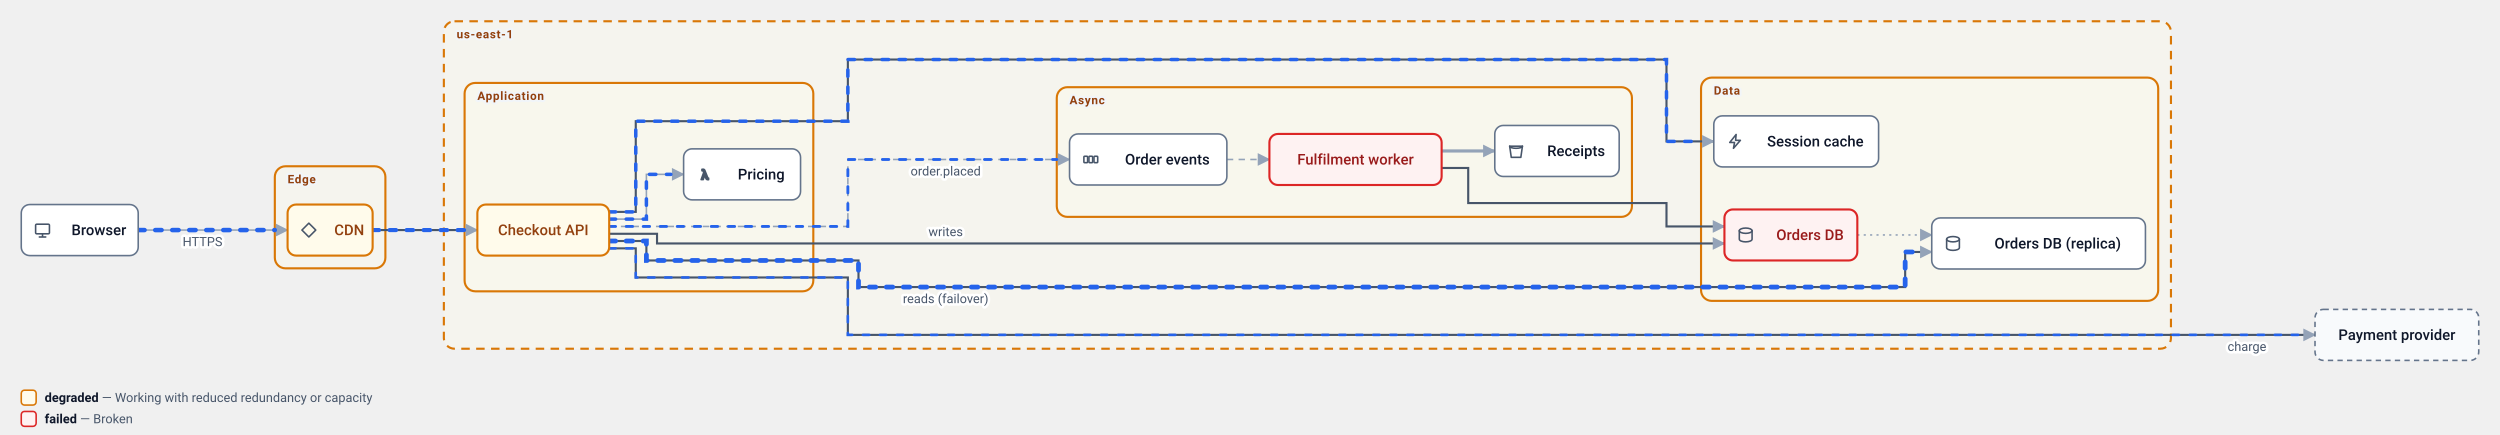
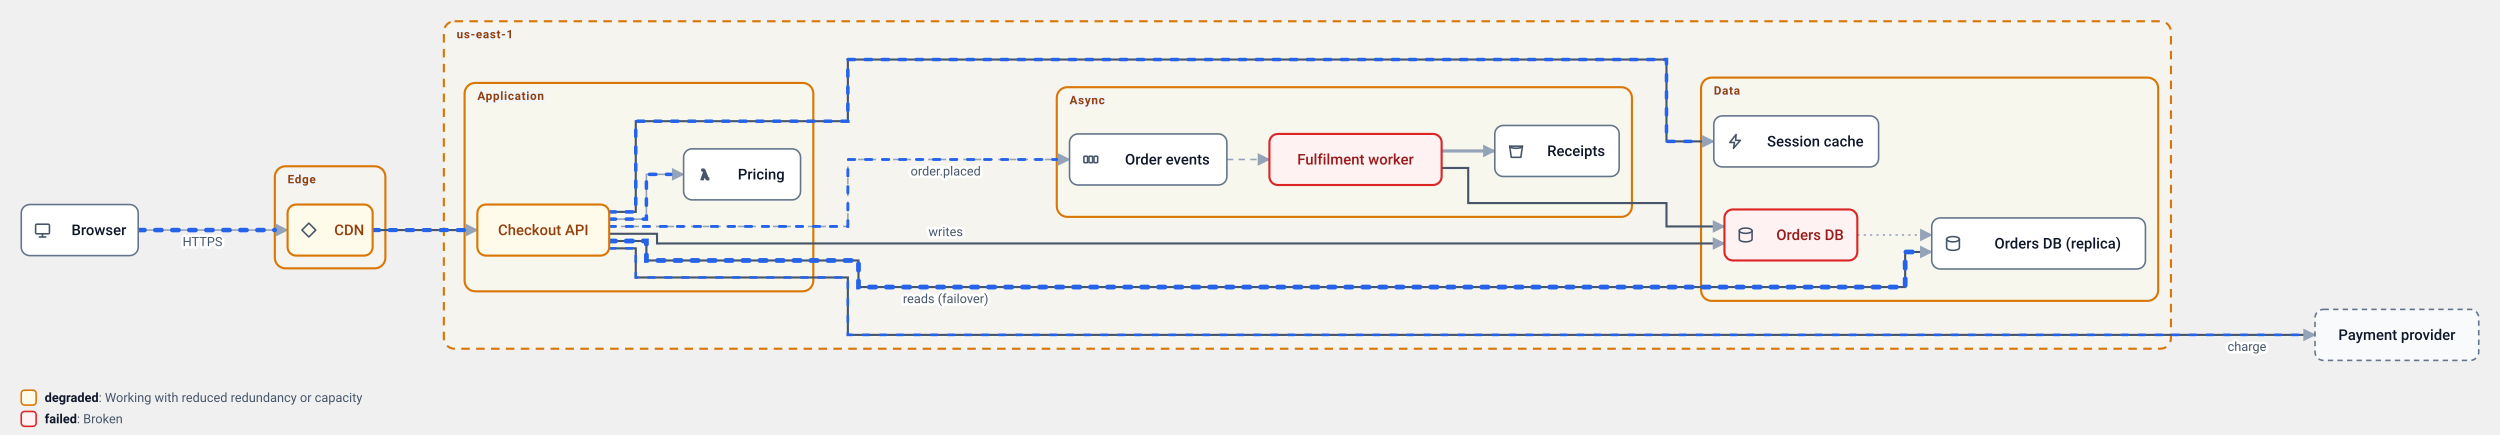
<svg xmlns="http://www.w3.org/2000/svg" viewBox="0 0 2351.5 409" width="2351.5" height="409" data-orrery="1">
  <style>.group-box{fill:#e2e8f0;fill-opacity:.35;stroke:#cbd5e1;stroke-width:1.5}
.group-label{font:600 11px system-ui,-apple-system,"Segoe UI",Roboto,sans-serif;fill:#475569;letter-spacing:.06em;text-transform:uppercase;paint-order:stroke;stroke:#f1f5f9;stroke-width:4px;stroke-linejoin:round}
.node-box{fill:#ffffff;stroke:#64748b;stroke-width:1.5}
.node-label{font:500 14px system-ui,-apple-system,"Segoe UI",Roboto,sans-serif;fill:#0f172a;text-anchor:middle;dominant-baseline:central}
.node-tech{font:11px system-ui,-apple-system,"Segoe UI",Roboto,sans-serif;fill:#64748b;text-anchor:middle;dominant-baseline:central}
.replicas rect{fill:#ffffff;stroke:#94a3b8;stroke-width:1.5}
.badge{font:600 11px system-ui,-apple-system,"Segoe UI",Roboto,sans-serif;fill:#475569;text-anchor:end;dominant-baseline:central}
.node[data-ghost]{opacity:.5}.node[data-ghost] .node-box{stroke-dasharray:3 3}.node[data-ghost] .node-label{font-style:italic}
.glyph{fill:none;stroke:#475569;stroke-width:1.5;stroke-linejoin:round;stroke-linecap:round}
.glyph-text{font:600 13px system-ui,-apple-system,"Segoe UI",Roboto,sans-serif;fill:#475569;text-anchor:middle;dominant-baseline:central}
.edge{fill:none;stroke:#94a3b8;stroke-width:1.5}
.edge.need{stroke:#475569;stroke-width:2}
.edge-async{stroke-dasharray:6 5}
.edge-replication{stroke-dasharray:2 4}
.edge-dataflow{stroke-width:3}
.flow{fill:none;stroke:#2563eb;stroke-linecap:round;stroke-dasharray:6 10;animation:orrery-flow 1s linear infinite}
.edge-label{font:12px system-ui,-apple-system,"Segoe UI",Roboto,sans-serif;fill:#475569;text-anchor:middle;dominant-baseline:central;paint-order:stroke;stroke:#ffffff;stroke-width:5px;stroke-linejoin:round}
.legend text{font:12px system-ui,-apple-system,"Segoe UI",Roboto,sans-serif;fill:#475569;dominant-baseline:central}.legend .legend-name{font-weight:600;fill:#0f172a}
@keyframes orrery-flow{to{stroke-dashoffset:-16}}
@keyframes orrery-pulse{0%{stroke-opacity:1}50%{stroke-opacity:0.4}100%{stroke-opacity:1}}
+ .kind-external .node-box{stroke-dasharray:5 4;fill:#f8fafc}
+ .gk-region .group-box{stroke-dasharray:8 6}
+ .gk-zone .group-box{stroke-dasharray:3 5}
+ .gk-cluster .group-box{stroke:#94a3b8}
+ .gk-boundary .group-box{stroke:#dc2626;fill-opacity:0;stroke-dasharray:8 6}
.st-degraded .node-box{stroke:#d97706;stroke-width:2;fill:#fffbeb}
.st-degraded .group-box{stroke:#d97706;stroke-width:2;fill:#fffbeb}
.st-degraded .node-label{fill:#92400e}
.st-degraded .group-label{fill:#92400e}
.st-failed .node-box{stroke:#dc2626;stroke-width:2;fill:#fef2f2;animation:orrery-pulse 1.2s linear infinite}
.st-failed .group-box{stroke:#dc2626;stroke-width:2;fill:#fef2f2;animation:orrery-pulse 1.2s linear infinite}
.st-failed .node-label{fill:#991b1b}
.st-failed .group-label{fill:#991b1b}
.st-off .node-box{stroke-dasharray:4 4}
.st-off .group-box{stroke-dasharray:4 4}
- .st-off{opacity:0.45}
- .kind-external .node-box{stroke-dasharray:5 4;fill:#f8fafc}
- .gk-region .group-box{stroke-dasharray:8 6}
- .gk-zone .group-box{stroke-dasharray:3 5}
- .gk-cluster .group-box{stroke:#94a3b8}
- .gk-boundary .group-box{stroke:#dc2626;fill-opacity:0;stroke-dasharray:8 6}</style>
+ .st-off{opacity:0.45}</style>
  <defs>
    <marker id="arrow" viewBox="0 0 12 12" refX="11" refY="6" markerWidth="12" markerHeight="12" markerUnits="userSpaceOnUse" orient="auto">
      <path d="M0 0L12 6L0 12z" fill="#94a3b8" />
    </marker>
    <marker id="arrow-start" viewBox="0 0 12 12" refX="1" refY="6" markerWidth="12" markerHeight="12" markerUnits="userSpaceOnUse" orient="auto">
      <path d="M12 0L0 6L12 12z" fill="#94a3b8" />
    </marker>
  </defs>
  <g class="scene">
-     <g class="view" data-view="overview" data-title="Checkout service — Primary DB fails (2/4): Reads fail over to the replica" data-size="2351.5 409">
+     <g class="view" data-view="overview" data-title="Checkout service - Primary DB fails (2/4): Reads fail over to the replica" data-size="2351.5 409">
      <g class="groups">
        <g class="group gk-tier st-degraded" data-group="edge" data-bbox="258.5 156.4 104 96" data-state="degraded">
          <rect class="group-box" x="258.5" y="156.4" width="104" height="96" rx="10" />
          <text class="group-label" x="270.5" y="172.4">Edge</text>
        </g>
        <g class="group gk-region st-degraded" data-group="region" data-bbox="417.5 20 1624.5 308" data-state="degraded">
          <rect class="group-box" x="417.5" y="20" width="1624.5" height="308" rx="10" />
          <text class="group-label" x="429.5" y="36">us-east-1</text>
        </g>
        <g class="group gk-tier st-degraded" data-group="app" data-bbox="437 78 328 196" data-state="degraded">
          <rect class="group-box" x="437" y="78" width="328" height="196" rx="10" />
          <text class="group-label" x="449" y="94">Application</text>
        </g>
        <g class="group gk-tier st-degraded" data-group="data" data-bbox="1600 73 430 210" data-state="degraded">
          <rect class="group-box" x="1600" y="73" width="430" height="210" rx="10" />
          <text class="group-label" x="1612" y="89">Data</text>
        </g>
        <g class="group gk-tier st-degraded" data-group="async" data-bbox="994 82 541 122" data-state="degraded">
          <rect class="group-box" x="994" y="82" width="541" height="122" rx="10" />
          <text class="group-label" x="1006" y="98">Async</text>
        </g>
      </g>
      <g class="edges">
        <path class="edge edge-sync" data-edge="browser-&gt;cdn" data-kind="sync" d="M130 216.4 L270.5 216.4" marker-end="url(#arrow)" />
        <path class="flow" data-flow="browser-&gt;cdn" data-load="0.9" d="M130 216.4 L258.5 216.4" style="stroke-width:4.2;animation-duration:0.8s" />
        <text class="edge-label" x="190.5" y="227.4">HTTPS</text>
        <path class="edge edge-sync need" data-edge="cdn-&gt;api" data-kind="sync" d="M350.5 216.4 L449 216.4" marker-end="url(#arrow)" />
        <path class="flow" data-flow="cdn-&gt;api" data-load="0.8" d="M350.5 216.4 L437 216.4" style="stroke-width:3.9;animation-duration:1s" />
        <path class="edge edge-sync" data-edge="api-&gt;pricing" data-kind="sync" d="M573 206.1 L608 206.1 L608 164 L643 164" marker-end="url(#arrow)" />
        <path class="flow" data-flow="api-&gt;pricing" data-load="0.6" d="M573 206.1 L608 206.1 L608 164 L631 164" style="stroke-width:3.3;animation-duration:1.5s" />
        <path class="edge edge-sync need" data-edge="api-&gt;cache" data-kind="sync" d="M573 199.3 L598 199.3 L598 114 L797.5 114 L797.5 56 L1567.5 56 L1567.5 133 L1612 133" marker-end="url(#arrow)" />
        <path class="flow" data-flow="api-&gt;cache" data-load="0.6" d="M573 199.3 L598 199.3 L598 114 L797.5 114 L797.5 56 L1567.5 56 L1567.5 133 L1600 133" style="stroke-width:3.3;animation-duration:1.5s" />
        <path class="edge edge-sync need" data-edge="api-&gt;db" data-kind="sync" d="M573 219.9 L618 219.9 L618 229 L1622 229" marker-end="url(#arrow)" />
        <path class="flow" data-flow="api-&gt;db" data-load="0" d="M573 219.9 L618 219.9 L618 229 L1610 229" style="stroke-width:1.5;animation:none;opacity:0" />
        <text class="edge-label" x="889.5" y="218">writes</text>
        <path class="edge edge-sync need" data-edge="api-reads" data-kind="sync" d="M573 226.7 L608 226.7 L608 245 L807.5 245 L807.5 270 L1792 270 L1792 237 L1817 237" marker-end="url(#arrow)" />
        <path class="flow" data-flow="api-reads" data-load="1" d="M573 226.7 L608 226.7 L608 245 L807.5 245 L807.5 270 L1792 270 L1792 237 L1805 237" style="stroke-width:4.5;animation-duration:0.5s" />
        <text class="edge-label" x="889.5" y="281">reads (failover)</text>
        <path class="edge edge-replication" data-edge="db-&gt;replica" data-kind="replication" d="M1747 221 L1817 221" marker-end="url(#arrow)" />
        <path class="flow" data-flow="db-&gt;replica" data-load="0" d="M1747 221 L1805 221" style="stroke-width:1.5;animation:none;opacity:0" />
        <path class="edge edge-sync need" data-edge="api-&gt;psp" data-kind="sync" d="M573 233.6 L598 233.6 L598 261 L797.5 261 L797.5 315 L2177.5 315" marker-end="url(#arrow)" />
        <path class="flow" data-flow="api-&gt;psp" data-load="0.3" d="M573 233.6 L598 233.6 L598 261 L797.5 261 L797.5 315 L2165.5 315" style="stroke-width:2.4;animation-duration:2.3s" />
        <text class="edge-label" x="2113.5" y="326">charge</text>
        <path class="edge edge-async" data-edge="api-&gt;queue" data-kind="async" d="M573 213 L797.5 213 L797.5 150 L1006 150" marker-end="url(#arrow)" />
        <path class="flow" data-flow="api-&gt;queue" data-load="0.4" d="M573 213 L797.5 213 L797.5 150 L994 150" style="stroke-width:2.7;animation-duration:2s" />
        <text class="edge-label" x="889.5" y="161">order.placed</text>
        <path class="edge edge-async" data-edge="queue-&gt;worker" data-kind="async" d="M1154 150 L1194 150" marker-end="url(#arrow)" />
        <path class="flow" data-flow="queue-&gt;worker" data-load="0" d="M1154 150 L1182 150" style="stroke-width:1.5;animation:none;opacity:0" />
        <path class="edge edge-dataflow" data-edge="worker-&gt;s3" data-kind="dataflow" d="M1356 142 L1406 142" marker-end="url(#arrow)" />
        <path class="flow" data-flow="worker-&gt;s3" data-load="0" d="M1356 142 L1394 142" style="stroke-width:1.5;animation:none;opacity:0" />
        <path class="edge edge-sync need" data-edge="worker-&gt;db" data-kind="sync" d="M1356 158 L1381 158 L1381 191 L1567.5 191 L1567.5 213 L1622 213" marker-end="url(#arrow)" />
        <path class="flow" data-flow="worker-&gt;db" data-load="0" d="M1356 158 L1381 158 L1381 191 L1567.5 191 L1567.5 213 L1610 213" style="stroke-width:1.5;animation:none;opacity:0" />
      </g>
      <g class="nodes">
        <g class="node kind-client st-on" data-node="browser" data-kind="client" data-state="on" data-bbox="20 192.4 110 48" transform="translate(20 192.4)">
          <rect class="node-box" width="110" height="48" rx="8" />
          <g class="glyph" transform="translate(12 16)">
            <rect x="1.5" y="2.5" width="13" height="9" rx="1" />
            <path d="M5 14.5h6M8 11.5v3" />
          </g>
          <text class="node-label" x="73" y="24">Browser</text>
        </g>
        <g class="node kind-gateway st-degraded" data-node="cdn" data-kind="gateway" data-state="degraded" data-bbox="270.5 192.4 80 48" transform="translate(270.5 192.4)">
          <rect class="node-box" width="80" height="48" rx="8" />
          <g class="glyph" transform="translate(12 16)">
            <path d="M8 1.5l6.5 6.5L8 14.5 1.5 8z" />
          </g>
          <text class="node-label" x="58" y="24">CDN</text>
        </g>
        <g class="node kind-service st-degraded" data-node="api" data-kind="service" data-state="degraded" data-bbox="449 192.4 124 48" transform="translate(449 192.4)">
          <rect class="node-box" width="124" height="48" rx="8" />
          <text class="node-label" x="62" y="24">Checkout API</text>
        </g>
        <g class="node kind-function st-on" data-node="pricing" data-kind="function" data-state="on" data-bbox="643 140 110 48" transform="translate(643 140)">
          <rect class="node-box" width="110" height="48" rx="8" />
          <g class="glyph" transform="translate(12 16)">
            <text class="glyph-text" x="8" y="8.5">λ</text>
          </g>
          <text class="node-label" x="73" y="24">Pricing</text>
        </g>
        <g class="node kind-cache st-on" data-node="cache" data-kind="cache" data-state="on" data-bbox="1612 109 155 48" transform="translate(1612 109)">
          <rect class="node-box" width="155" height="48" rx="8" />
          <g class="glyph" transform="translate(12 16)">
            <path d="M9 1.5L3 9h4.5l-1 5.5L13 7H8.5z" />
          </g>
          <text class="node-label" x="95.5" y="24">Session cache</text>
        </g>
        <g class="node kind-database st-failed" data-node="db" data-kind="database" data-state="failed" data-pulse="1" data-bbox="1622 197 125 48" transform="translate(1622 197)">
          <rect class="node-box" width="125" height="48" rx="8" />
          <g class="glyph" transform="translate(12 16)">
            <ellipse cx="8" cy="4" rx="6" ry="2.5" />
            <path d="M2 4v8c0 1.4 2.7 2.5 6 2.5s6-1.1 6-2.5V4" />
          </g>
          <text class="node-label" x="80.5" y="24">Orders DB</text>
        </g>
        <g class="node kind-database st-on" data-node="replica" data-kind="database" data-state="on" data-bbox="1817 205 201 48" transform="translate(1817 205)">
          <rect class="node-box" width="201" height="48" rx="8" />
          <g class="glyph" transform="translate(12 16)">
            <ellipse cx="8" cy="4" rx="6" ry="2.5" />
            <path d="M2 4v8c0 1.4 2.7 2.5 6 2.5s6-1.1 6-2.5V4" />
          </g>
          <text class="node-label" x="118.5" y="24">Orders DB (replica)</text>
        </g>
        <g class="node kind-queue st-on" data-node="queue" data-kind="queue" data-state="on" data-bbox="1006 126 148 48" transform="translate(1006 126)">
          <rect class="node-box" width="148" height="48" rx="8" />
          <g class="glyph" transform="translate(12 16)">
            <rect x="1.5" y="5" width="3.5" height="6" rx=".5" />
            <rect x="6.25" y="5" width="3.5" height="6" rx=".5" />
            <rect x="11" y="5" width="3.5" height="6" rx=".5" />
          </g>
          <text class="node-label" x="92" y="24">Order events</text>
        </g>
        <g class="node kind-service st-failed" data-node="worker" data-kind="service" data-state="failed" data-pulse="1" data-bbox="1194 126 162 48" transform="translate(1194 126)">
          <rect class="node-box" width="162" height="48" rx="8" />
          <text class="node-label" x="81" y="24">Fulfilment worker</text>
        </g>
        <g class="node kind-storage st-on" data-node="s3" data-kind="storage" data-state="on" data-bbox="1406 118 117 48" transform="translate(1406 118)">
          <rect class="node-box" width="117" height="48" rx="8" />
          <g class="glyph" transform="translate(12 16)">
            <path d="M2 3.5h12l-1.5 10.5h-9z" />
            <path d="M2 3.5c0 1.2 2.7 2 6 2s6-.8 6-2" />
          </g>
          <text class="node-label" x="76.5" y="24">Receipts</text>
        </g>
        <g class="node kind-external st-on" data-node="psp" data-kind="external" data-state="on" data-bbox="2177.5 291 154 48" transform="translate(2177.5 291)">
          <rect class="node-box" width="154" height="48" rx="8" />
          <text class="node-label" x="77" y="24">Payment provider</text>
        </g>
      </g>
      <g class="legend" transform="translate(20 367)">
        <g transform="translate(0 0)">
          <rect width="14" height="14" rx="3" style="fill:#fffbeb;stroke:#d97706;stroke-width:1.5" />
          <text x="22" y="7">
-             <tspan class="legend-name">degraded</tspan> — Working with reduced redundancy or capacity</text>
+             <tspan class="legend-name">degraded</tspan>: Working with reduced redundancy or capacity</text>
        </g>
        <g transform="translate(0 20)">
          <rect width="14" height="14" rx="3" style="fill:#fef2f2;stroke:#dc2626;stroke-width:1.5" />
          <text x="22" y="7">
-             <tspan class="legend-name">failed</tspan> — Broken</text>
+             <tspan class="legend-name">failed</tspan>: Broken</text>
        </g>
      </g>
    </g>
  </g>
</svg>
